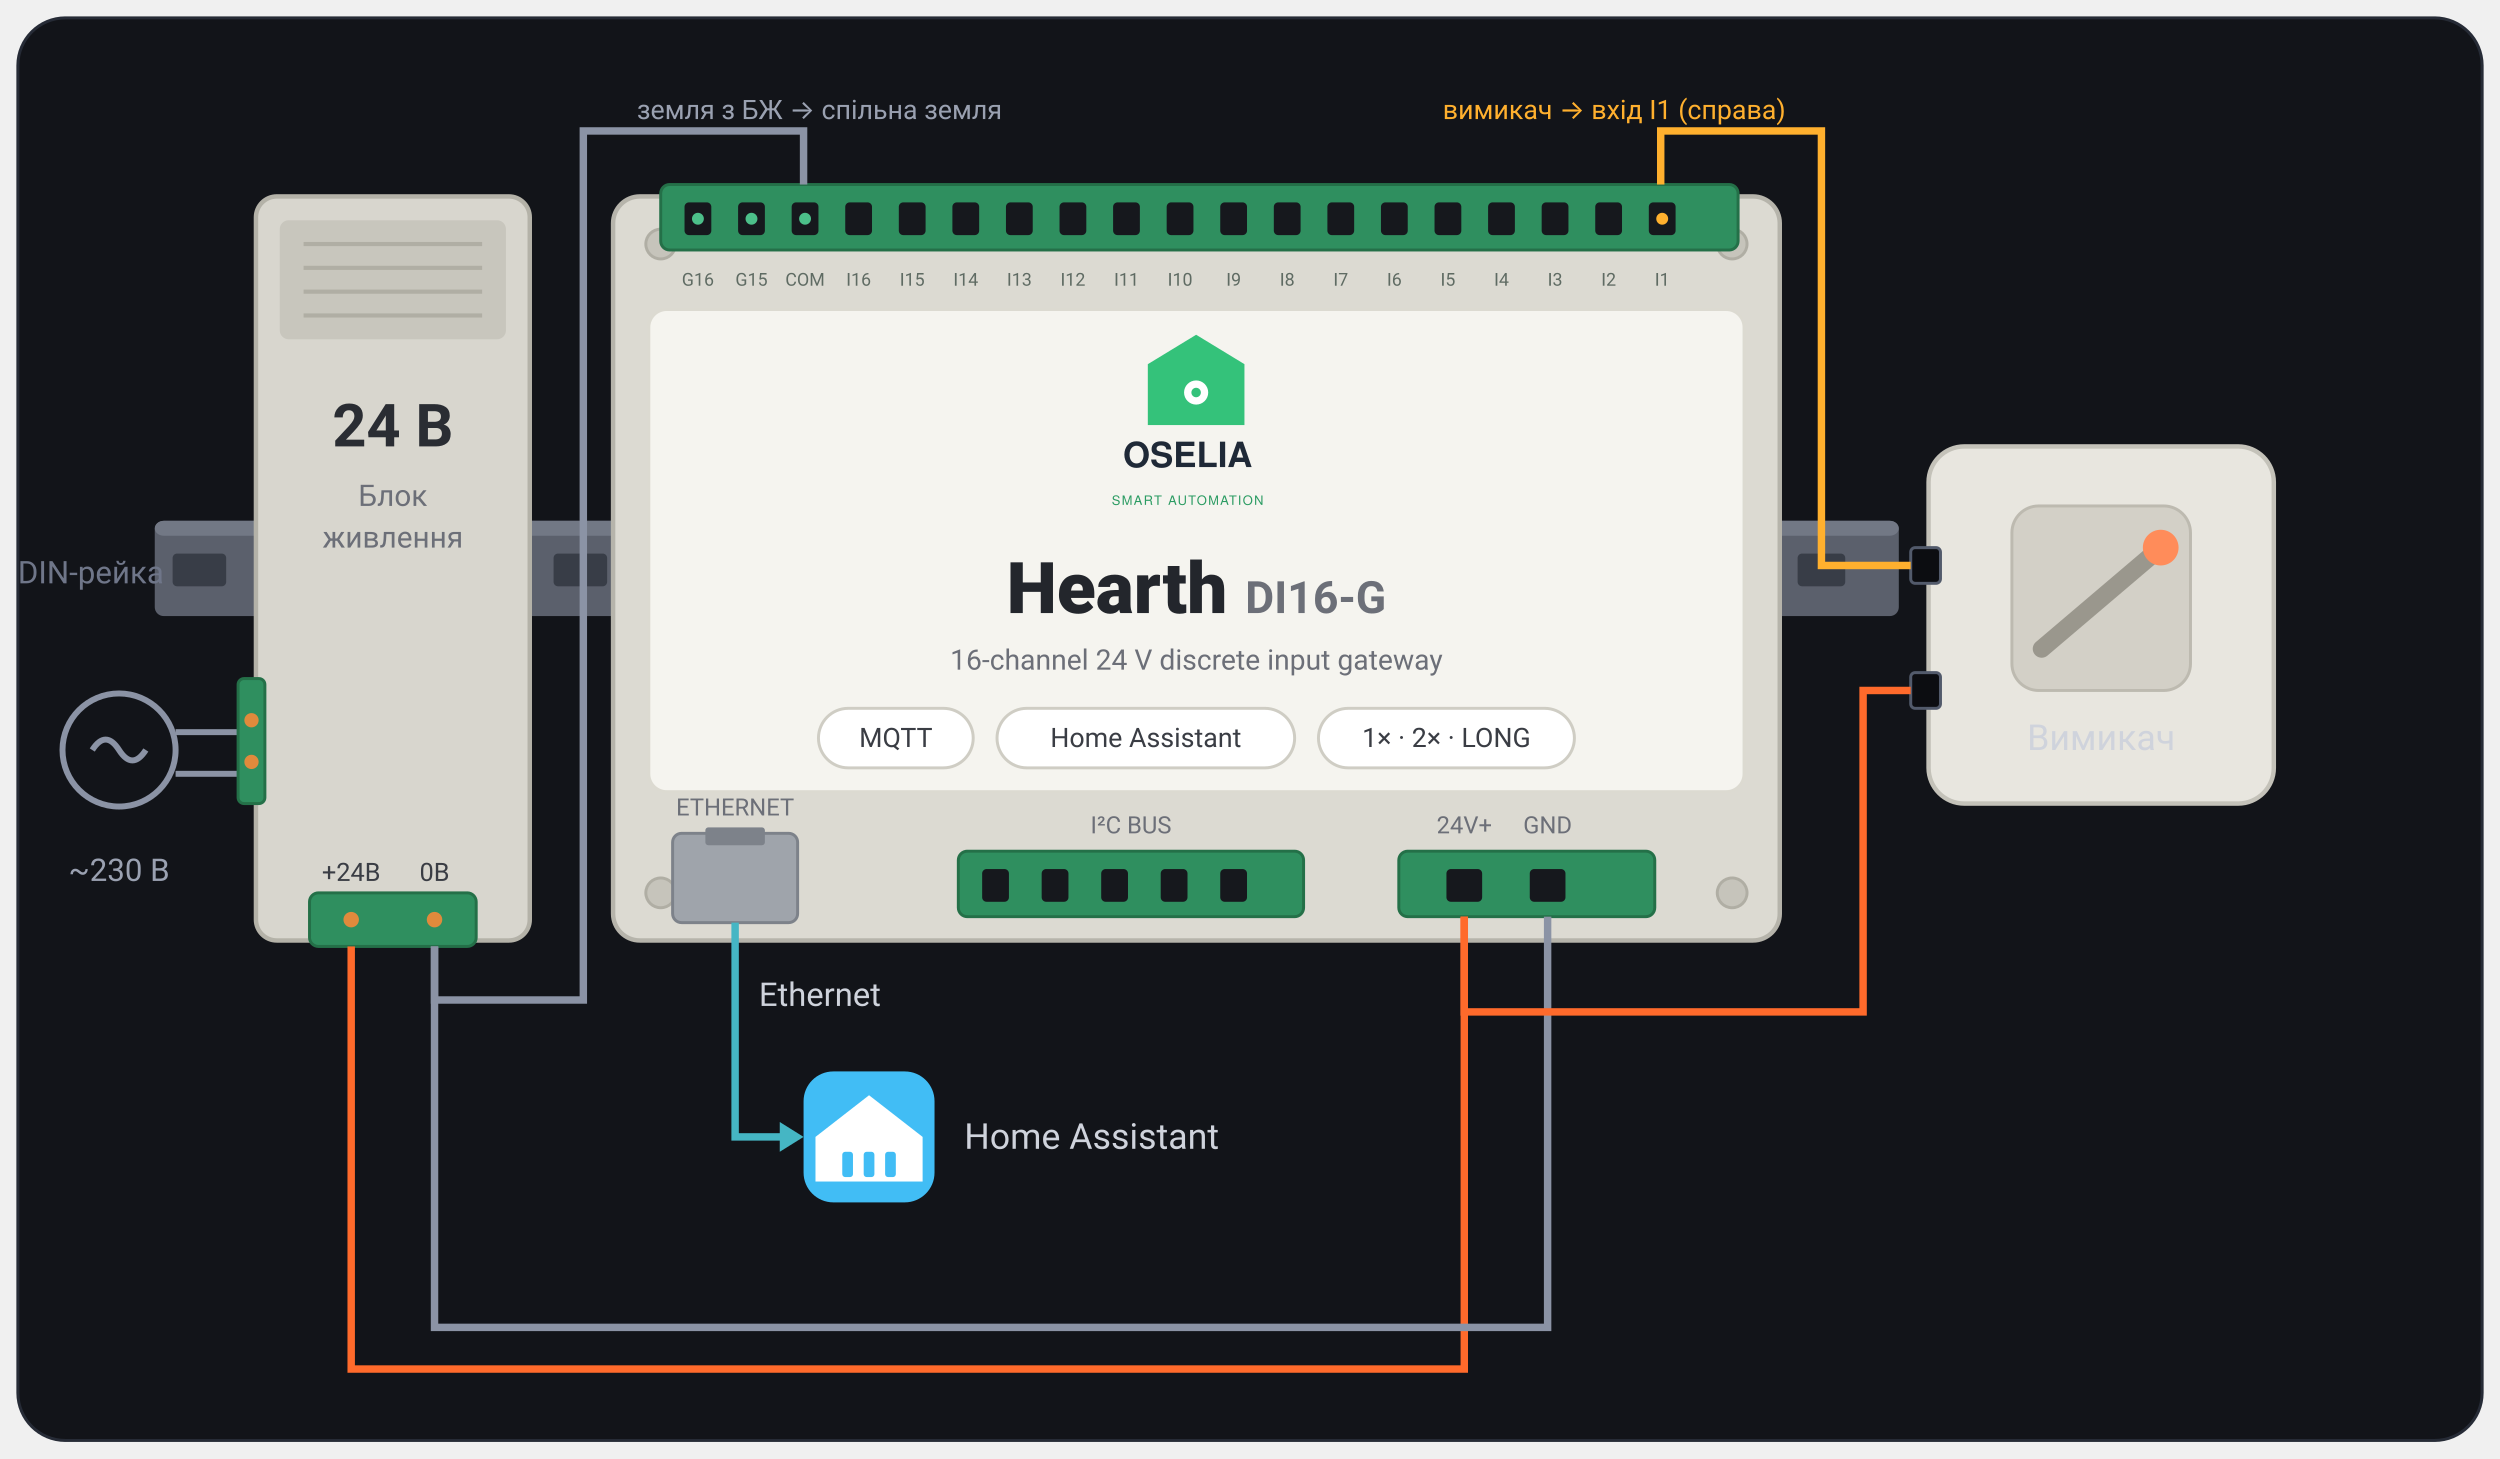
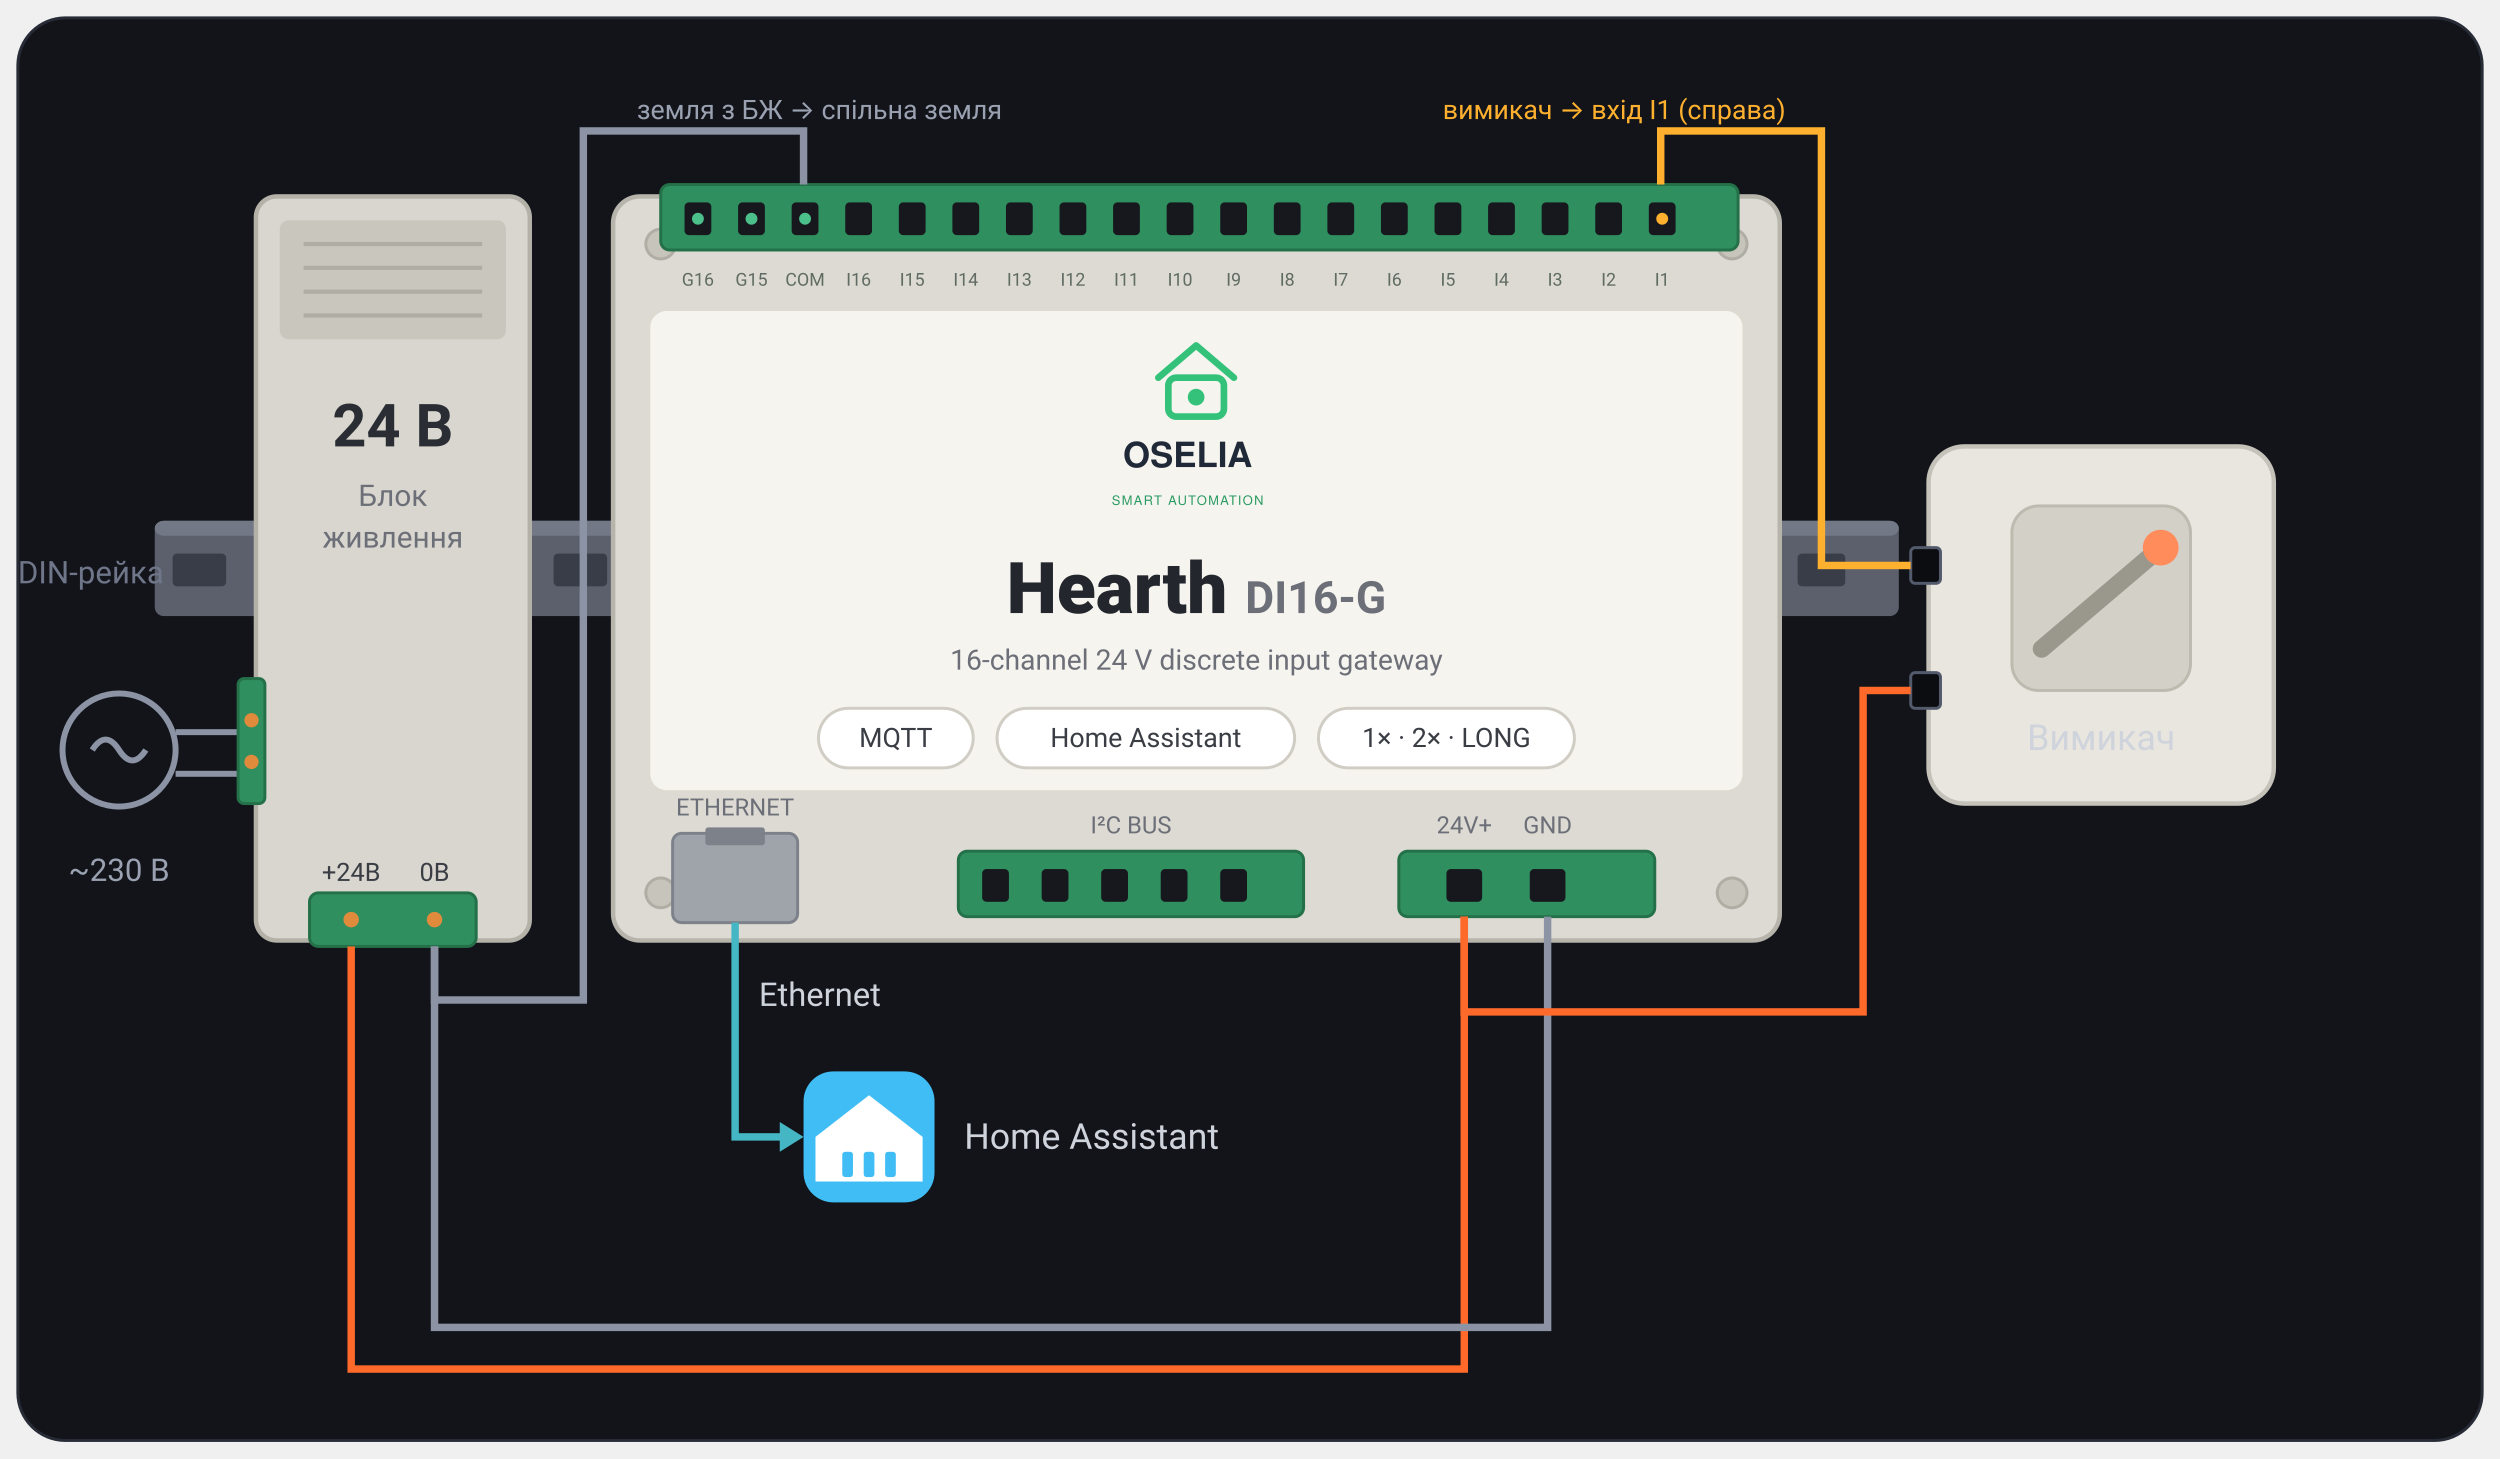
<svg xmlns="http://www.w3.org/2000/svg" viewBox="0 0 840 490" role="img" aria-label="Блок живлення 24 В, шлюз OSELIA Hearth DI16-G і вимикач на DIN-рейці, під'єднані до Home Assistant" font-family="ui-sans-serif, system-ui, -apple-system, Segoe UI, Roboto, sans-serif">
  <rect x="6" y="6" width="828" height="478" rx="16" fill="#121419" stroke="#262b36" />
  <g>
    <rect x="52" y="175" width="586" height="32" rx="3" fill="#5b606c" />
    <rect x="52" y="175" width="586" height="5" rx="3" fill="#727885" />
    <g fill="#383d47">
      <rect x="58" y="186" width="18" height="11" rx="1.5" />
      <rect x="186" y="186" width="18" height="11" rx="1.5" />
      <rect x="604" y="186" width="16" height="11" rx="1.5" />
    </g>
    <text x="6" y="196" font-size="10.5" fill="#6f7689">DIN-рейка</text>
  </g>
  <g>
    <circle cx="40" cy="252" r="19" fill="none" stroke="#8b93a5" stroke-width="2" />
    <path d="M31 252 q4.5 -7 9 0 t9 0" fill="none" stroke="#8b93a5" stroke-width="2" />
    <text x="40" y="296" font-size="10.5" fill="#9aa1b1" text-anchor="middle">~230 В</text>
    <path d="M59 246 H82" stroke="#8b93a5" stroke-width="2" />
    <path d="M59 260 H82" stroke="#8b93a5" stroke-width="2" />
  </g>
  <g>
    <rect x="86" y="66" width="92" height="250" rx="7" fill="#d8d6ce" stroke="#b4b2a8" stroke-width="1.5" />
    <rect x="94" y="74" width="76" height="40" rx="3" fill="#c8c6bd" />
    <g stroke="#b0aea4" stroke-width="1.4">
      <path d="M102 82 H162" />
      <path d="M102 90 H162" />
      <path d="M102 98 H162" />
      <path d="M102 106 H162" />
    </g>
    <text x="132" y="150" font-size="20" font-weight="700" fill="#2a2d33" text-anchor="middle">24 В</text>
    <text x="132" y="170" font-size="10" fill="#6c6f78" text-anchor="middle">Блок</text>
    <text x="132" y="184" font-size="10" fill="#6c6f78" text-anchor="middle">живлення</text>
    <rect x="80" y="228" width="9" height="42" rx="2" fill="#2f8f5f" stroke="#247048" />
    <circle cx="84.5" cy="242" r="2.4" fill="#e08a3c" />
    <circle cx="84.5" cy="256" r="2.4" fill="#e08a3c" />
    <rect x="104" y="300" width="56" height="18" rx="3" fill="#2f8f5f" stroke="#247048" />
    <circle cx="118" cy="309" r="2.6" fill="#e08a3c" />
    <circle cx="146" cy="309" r="2.6" fill="#e08a3c" />
    <text x="118" y="296" font-size="8.5" fill="#3a3d44" text-anchor="middle">+24В</text>
    <text x="146" y="296" font-size="8.5" fill="#3a3d44" text-anchor="middle">0В</text>
  </g>
  <g>
    <rect x="206" y="66" width="392" height="250" rx="9" fill="#dcdad2" stroke="#b6b4ab" stroke-width="1.5" />
    <g fill="#c6c4bb" stroke="#b0aea4">
      <circle cx="222" cy="82" r="5" />
      <circle cx="582" cy="82" r="5" />
      <circle cx="222" cy="300" r="5" />
      <circle cx="582" cy="300" r="5" />
    </g>
    <rect x="222" y="62" width="362" height="22" rx="3" fill="#2f8f5f" stroke="#247048" />
    <g fill="#16181d">
      <rect x="230" y="68" width="9" height="11" rx="1.5" />
      <rect x="248" y="68" width="9" height="11" rx="1.5" />
      <rect x="266" y="68" width="9" height="11" rx="1.5" />
      <rect x="284" y="68" width="9" height="11" rx="1.5" />
      <rect x="302" y="68" width="9" height="11" rx="1.5" />
      <rect x="320" y="68" width="9" height="11" rx="1.5" />
      <rect x="338" y="68" width="9" height="11" rx="1.5" />
      <rect x="356" y="68" width="9" height="11" rx="1.5" />
      <rect x="374" y="68" width="9" height="11" rx="1.5" />
      <rect x="392" y="68" width="9" height="11" rx="1.5" />
      <rect x="410" y="68" width="9" height="11" rx="1.5" />
      <rect x="428" y="68" width="9" height="11" rx="1.5" />
      <rect x="446" y="68" width="9" height="11" rx="1.5" />
      <rect x="464" y="68" width="9" height="11" rx="1.5" />
      <rect x="482" y="68" width="9" height="11" rx="1.5" />
      <rect x="500" y="68" width="9" height="11" rx="1.5" />
      <rect x="518" y="68" width="9" height="11" rx="1.5" />
      <rect x="536" y="68" width="9" height="11" rx="1.5" />
      <rect x="554" y="68" width="9" height="11" rx="1.5" />
    </g>
    <g fill="#4cc08a">
      <circle cx="234.5" cy="73.5" r="2" />
      <circle cx="252.5" cy="73.5" r="2" />
      <circle cx="270.5" cy="73.5" r="2" />
    </g>
    <circle cx="558.5" cy="73.5" r="2" fill="#ffb02e" />
    <g font-size="6" fill="#5f6b63" text-anchor="middle">
      <text x="234.5" y="96">G16</text>
      <text x="252.5" y="96">G15</text>
      <text x="270.5" y="96">COM</text>
      <text x="288.5" y="96">I16</text>
      <text x="306.5" y="96">I15</text>
      <text x="324.5" y="96">I14</text>
      <text x="342.5" y="96">I13</text>
      <text x="360.5" y="96">I12</text>
      <text x="378.5" y="96">I11</text>
      <text x="396.5" y="96">I10</text>
      <text x="414.5" y="96">I9</text>
      <text x="432.5" y="96">I8</text>
      <text x="450.5" y="96">I7</text>
      <text x="468.5" y="96">I6</text>
      <text x="486.5" y="96">I5</text>
      <text x="504.5" y="96">I4</text>
      <text x="522.5" y="96">I3</text>
      <text x="540.5" y="96">I2</text>
      <text x="558.5" y="96">I1</text>
    </g>
    <rect x="218" y="104" width="368" height="162" rx="6" fill="#f5f4ef" stroke="#dcdad1" />
    <svg x="342" y="110" width="120" height="61" viewBox="0 53 92 49" preserveAspectRatio="xMidYMid meet">
      <g transform="matrix(1 0 0 -1 0 172.91)">
-         <path d="M32.88,93.54 L58.96,93.54 L58.96,109.98 L45.92,117.92 L32.88,109.98 Z " fill="#34c27a" />
-         <circle cx="45.92" cy="102.33" r="3.26" fill="#ffffff" />
-         <circle cx="45.92" cy="102.33" r="1.28" fill="#34c27a" />
+         <g transform="translate(45.92,105.73) scale(0.3,-0.3)">
+           <path d="M-34 -2 L0 -31 L34 -2" fill="none" stroke="#34c27a" stroke-width="6" stroke-linecap="round" stroke-linejoin="round" />
+           <rect x="-25" y="-2" width="50" height="35" rx="7" fill="none" stroke="#34c27a" stroke-width="6" />
+           <circle cx="0" cy="15.5" r="7.5" fill="#34c27a" />
+         </g>
        <text transform="translate(26.17,82.20) scale(1,-1)" font-family="Helvetica, Arial, sans-serif" font-weight="bold" font-size="9.40" fill="#1f2937">OSELIA</text>
        <text transform="translate(23.14,72.00) scale(1,-1)" font-family="Helvetica, Arial, sans-serif" font-weight="normal" font-size="3.50" letter-spacing="0.35" fill="#2a9b62">SMART AUTOMATION</text>
      </g>
    </svg>
    <text x="402" y="206" font-size="24" font-weight="800" fill="#23262c" text-anchor="middle">Hearth <tspan font-size="15" font-weight="600" fill="#6c6f78">DI16-G</tspan>
    </text>
    <text x="402" y="225" font-size="9.5" fill="#6c6f78" text-anchor="middle">16-channel 24 V discrete input gateway</text>
    <g font-size="9" fill="#3a3d44" text-anchor="middle">
      <rect x="275" y="238" width="52" height="20" rx="10" fill="#fff" stroke="#cfcdc4" />
      <text x="301" y="251">MQTT</text>
      <rect x="335" y="238" width="100" height="20" rx="10" fill="#fff" stroke="#cfcdc4" />
      <text x="385" y="251">Home Assistant</text>
      <rect x="443" y="238" width="86" height="20" rx="10" fill="#fff" stroke="#cfcdc4" />
      <text x="486" y="251">1× · 2× · LONG</text>
    </g>
    <rect x="226" y="280" width="42" height="30" rx="3" fill="#9fa4ab" stroke="#7d828a" />
    <rect x="237" y="278" width="20" height="6" rx="1" fill="#7d828a" />
    <text x="247" y="274" font-size="8" fill="#6c6f78" text-anchor="middle">ETHERNET</text>
    <rect x="322" y="286" width="116" height="22" rx="3" fill="#2f8f5f" stroke="#247048" />
    <g fill="#16181d">
      <rect x="330" y="292" width="9" height="11" rx="1.5" />
      <rect x="350" y="292" width="9" height="11" rx="1.5" />
      <rect x="370" y="292" width="9" height="11" rx="1.5" />
      <rect x="390" y="292" width="9" height="11" rx="1.5" />
      <rect x="410" y="292" width="9" height="11" rx="1.5" />
    </g>
    <text x="380" y="280" font-size="8" fill="#6c6f78" text-anchor="middle">I²C BUS</text>
    <rect x="470" y="286" width="86" height="22" rx="3" fill="#2f8f5f" stroke="#247048" />
    <g fill="#16181d">
      <rect x="486" y="292" width="12" height="11" rx="1.5" />
      <rect x="514" y="292" width="12" height="11" rx="1.5" />
    </g>
    <text x="492" y="280" font-size="8" fill="#6c6f78" text-anchor="middle">24V+</text>
    <text x="520" y="280" font-size="8" fill="#6c6f78" text-anchor="middle">GND</text>
  </g>
  <g>
    <rect x="648" y="150" width="116" height="120" rx="12" fill="#e8e6df" stroke="#c4c2b9" stroke-width="1.5" />
    <rect x="676" y="170" width="60" height="62" rx="9" fill="#d3d0c7" stroke="#bdbab0" />
    <path d="M686 218 L726 184" stroke="#9a978d" stroke-width="6" stroke-linecap="round" />
    <circle cx="726" cy="184" r="6" fill="#ff8c5a" />
    <text x="706" y="252" font-size="12" fill="#cfd3dc" text-anchor="middle">Вимикач</text>
    <rect x="642" y="184" width="10" height="12" rx="1.5" fill="#0c0d11" stroke="#525a6b" />
    <rect x="642" y="226" width="10" height="12" rx="1.5" fill="#0c0d11" stroke="#525a6b" />
  </g>
  <g>
    <rect x="270" y="360" width="44" height="44" rx="10" fill="#41bdf5" />
    <path d="M292 368 L310 382 L310 397 L274 397 L274 382 Z" fill="#fff" />
    <g fill="#41bdf5">
      <rect x="283" y="387" width="3.6" height="8.5" rx="1" />
      <rect x="290.2" y="387" width="3.6" height="8.5" rx="1" />
      <rect x="297.4" y="387" width="3.6" height="8.5" rx="1" />
    </g>
    <text x="324" y="386" font-size="12" fill="#cfd3dc">Home Assistant</text>
  </g>
  <path d="M118 318 V460 H492 V308" fill="none" stroke="#ff6a2b" stroke-width="2.5" />
  <path d="M146 318 V446 H520 V308" fill="none" stroke="#8b93a5" stroke-width="2.5" />
  <path d="M492 308 V340 H626 V232 H642" fill="none" stroke="#ff6a2b" stroke-width="2.5" />
  <path d="M642 190 H612 V44 H558 V62" fill="none" stroke="#ffb02e" stroke-width="2.5" />
  <text x="600" y="40" font-size="9" fill="#ffb02e" text-anchor="end">вимикач → вхід I1 (справа)</text>
  <path d="M146 318 V336 H196 V44 H270 V62" fill="none" stroke="#8b93a5" stroke-width="2.5" />
  <text x="214" y="40" font-size="9" fill="#9aa1b1" text-anchor="start">земля з БЖ → спільна земля</text>
  <path d="M247 310 V382 H266" fill="none" stroke="#45b6c4" stroke-width="2.5" />
  <path d="M262 377 l8 5 l-8 5 z" fill="#45b6c4" />
  <text x="255" y="338" font-size="11" fill="#cfd3dc">Ethernet</text>
</svg>
